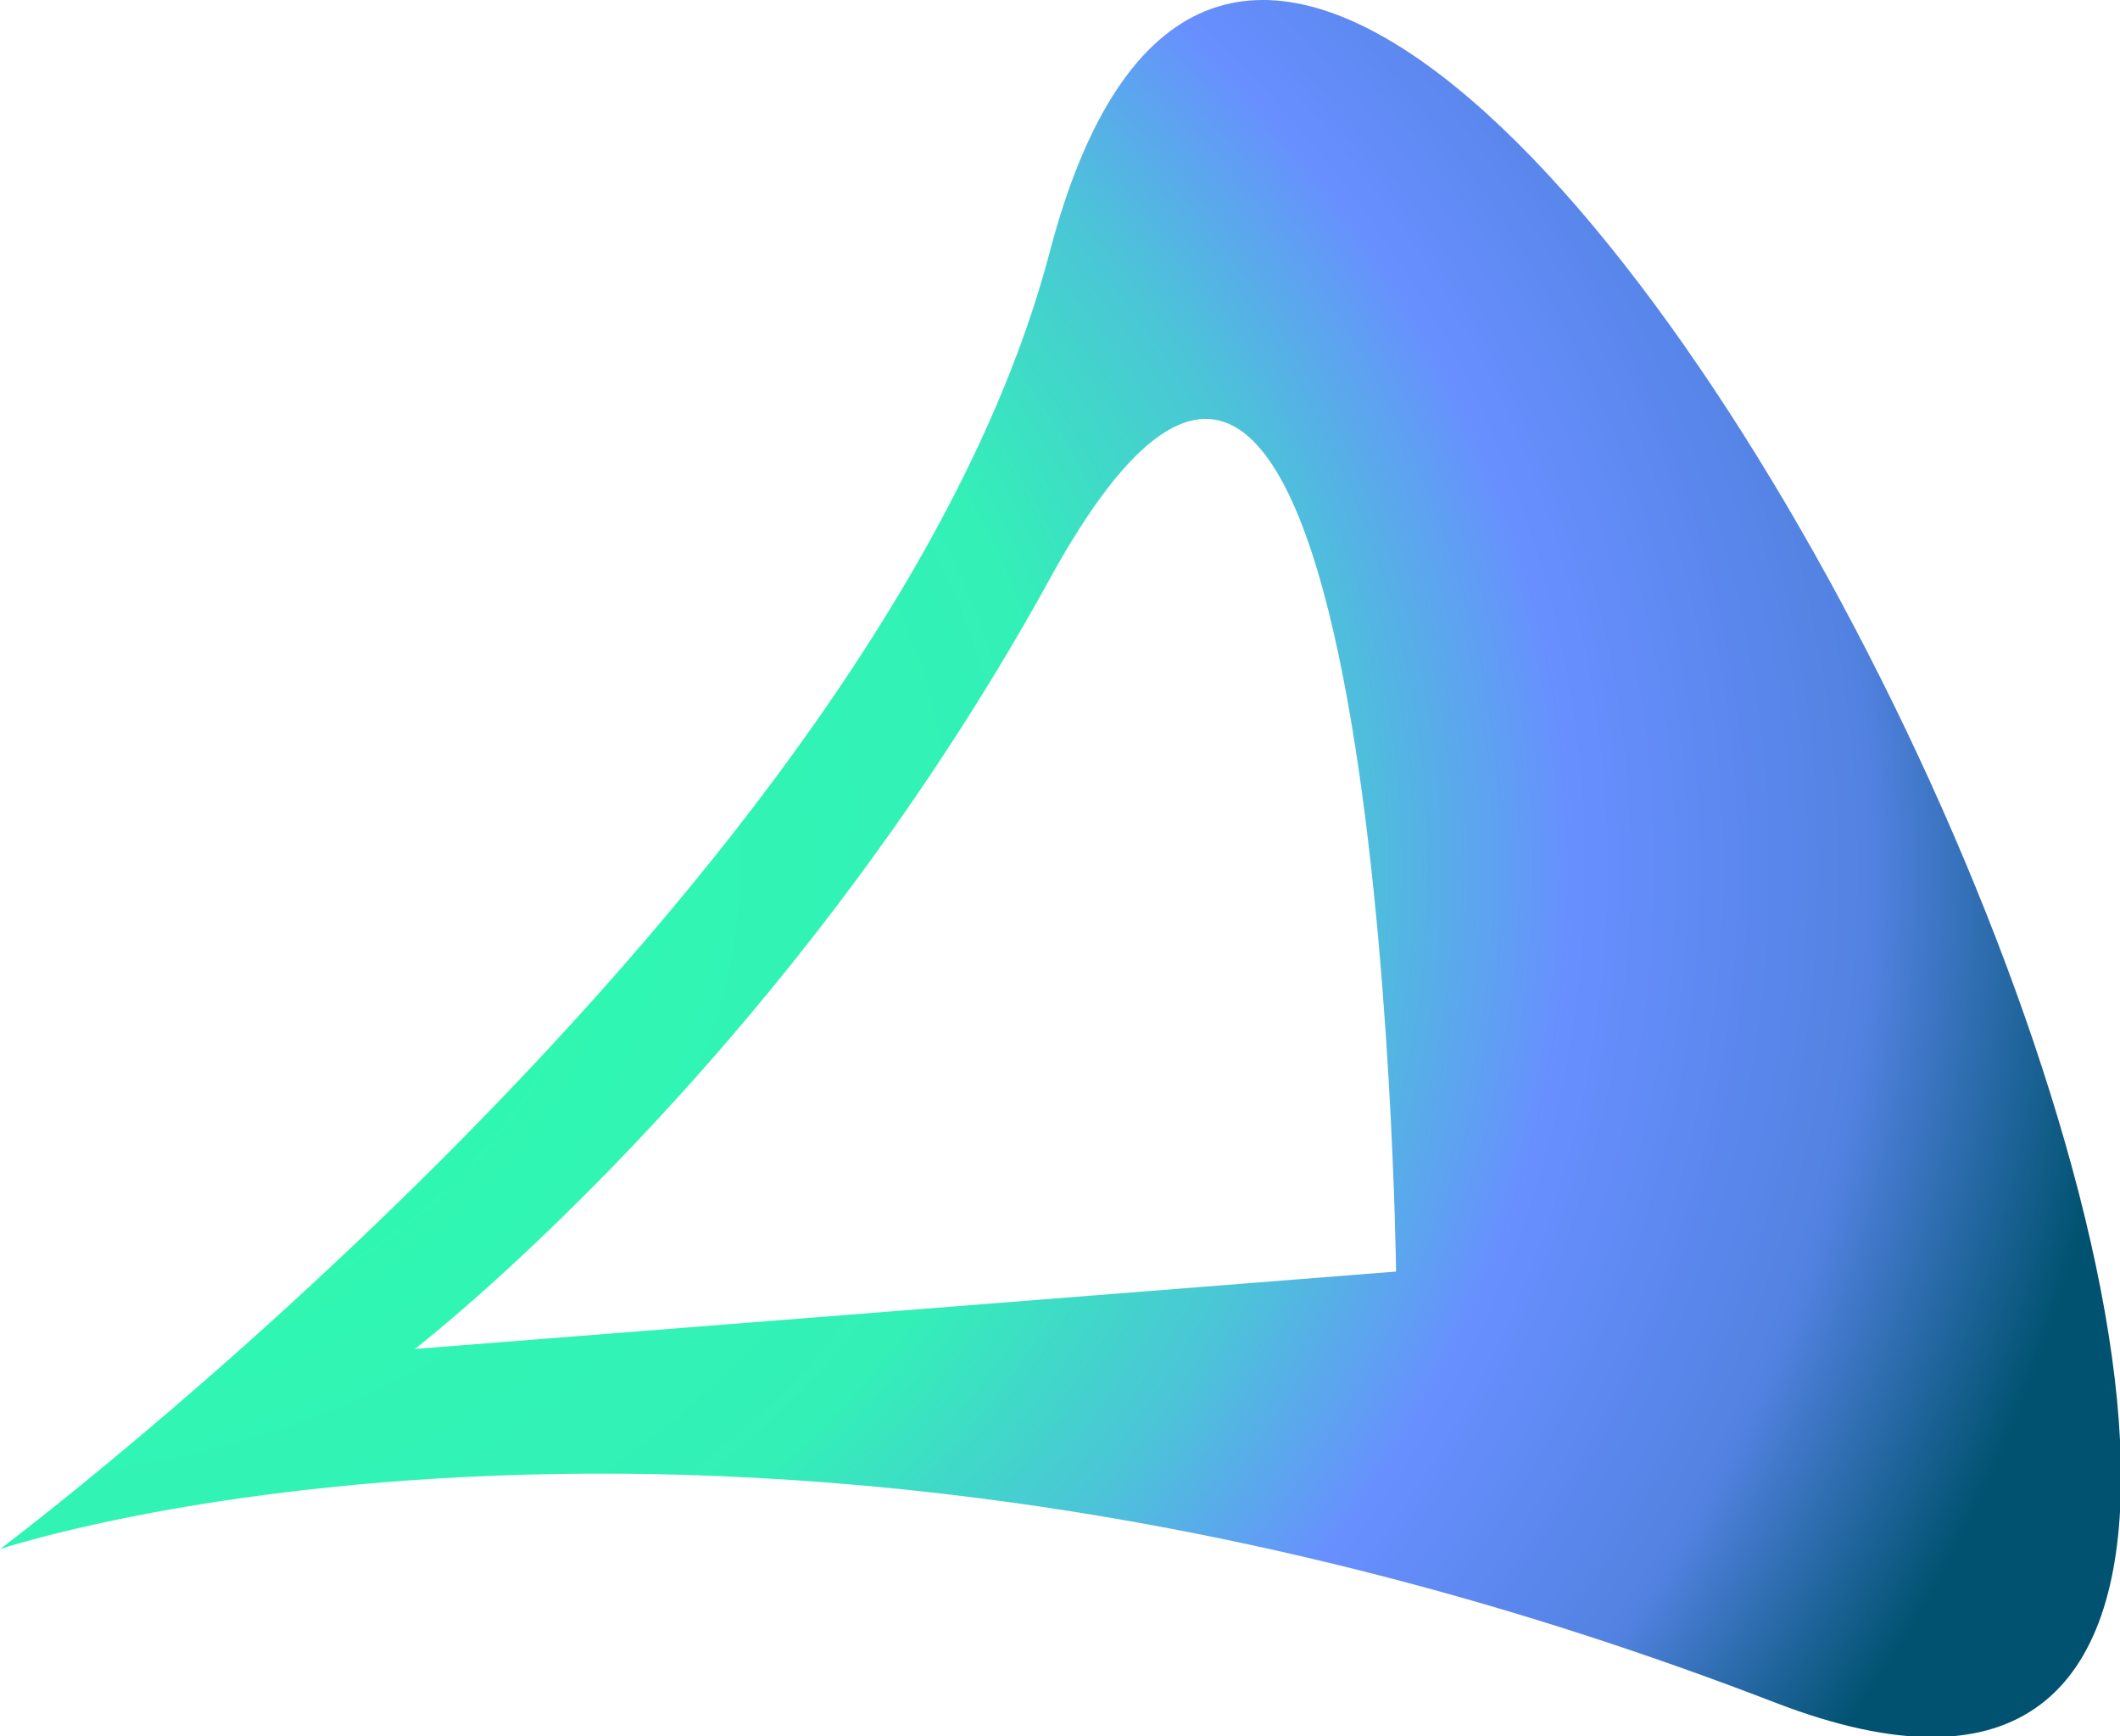
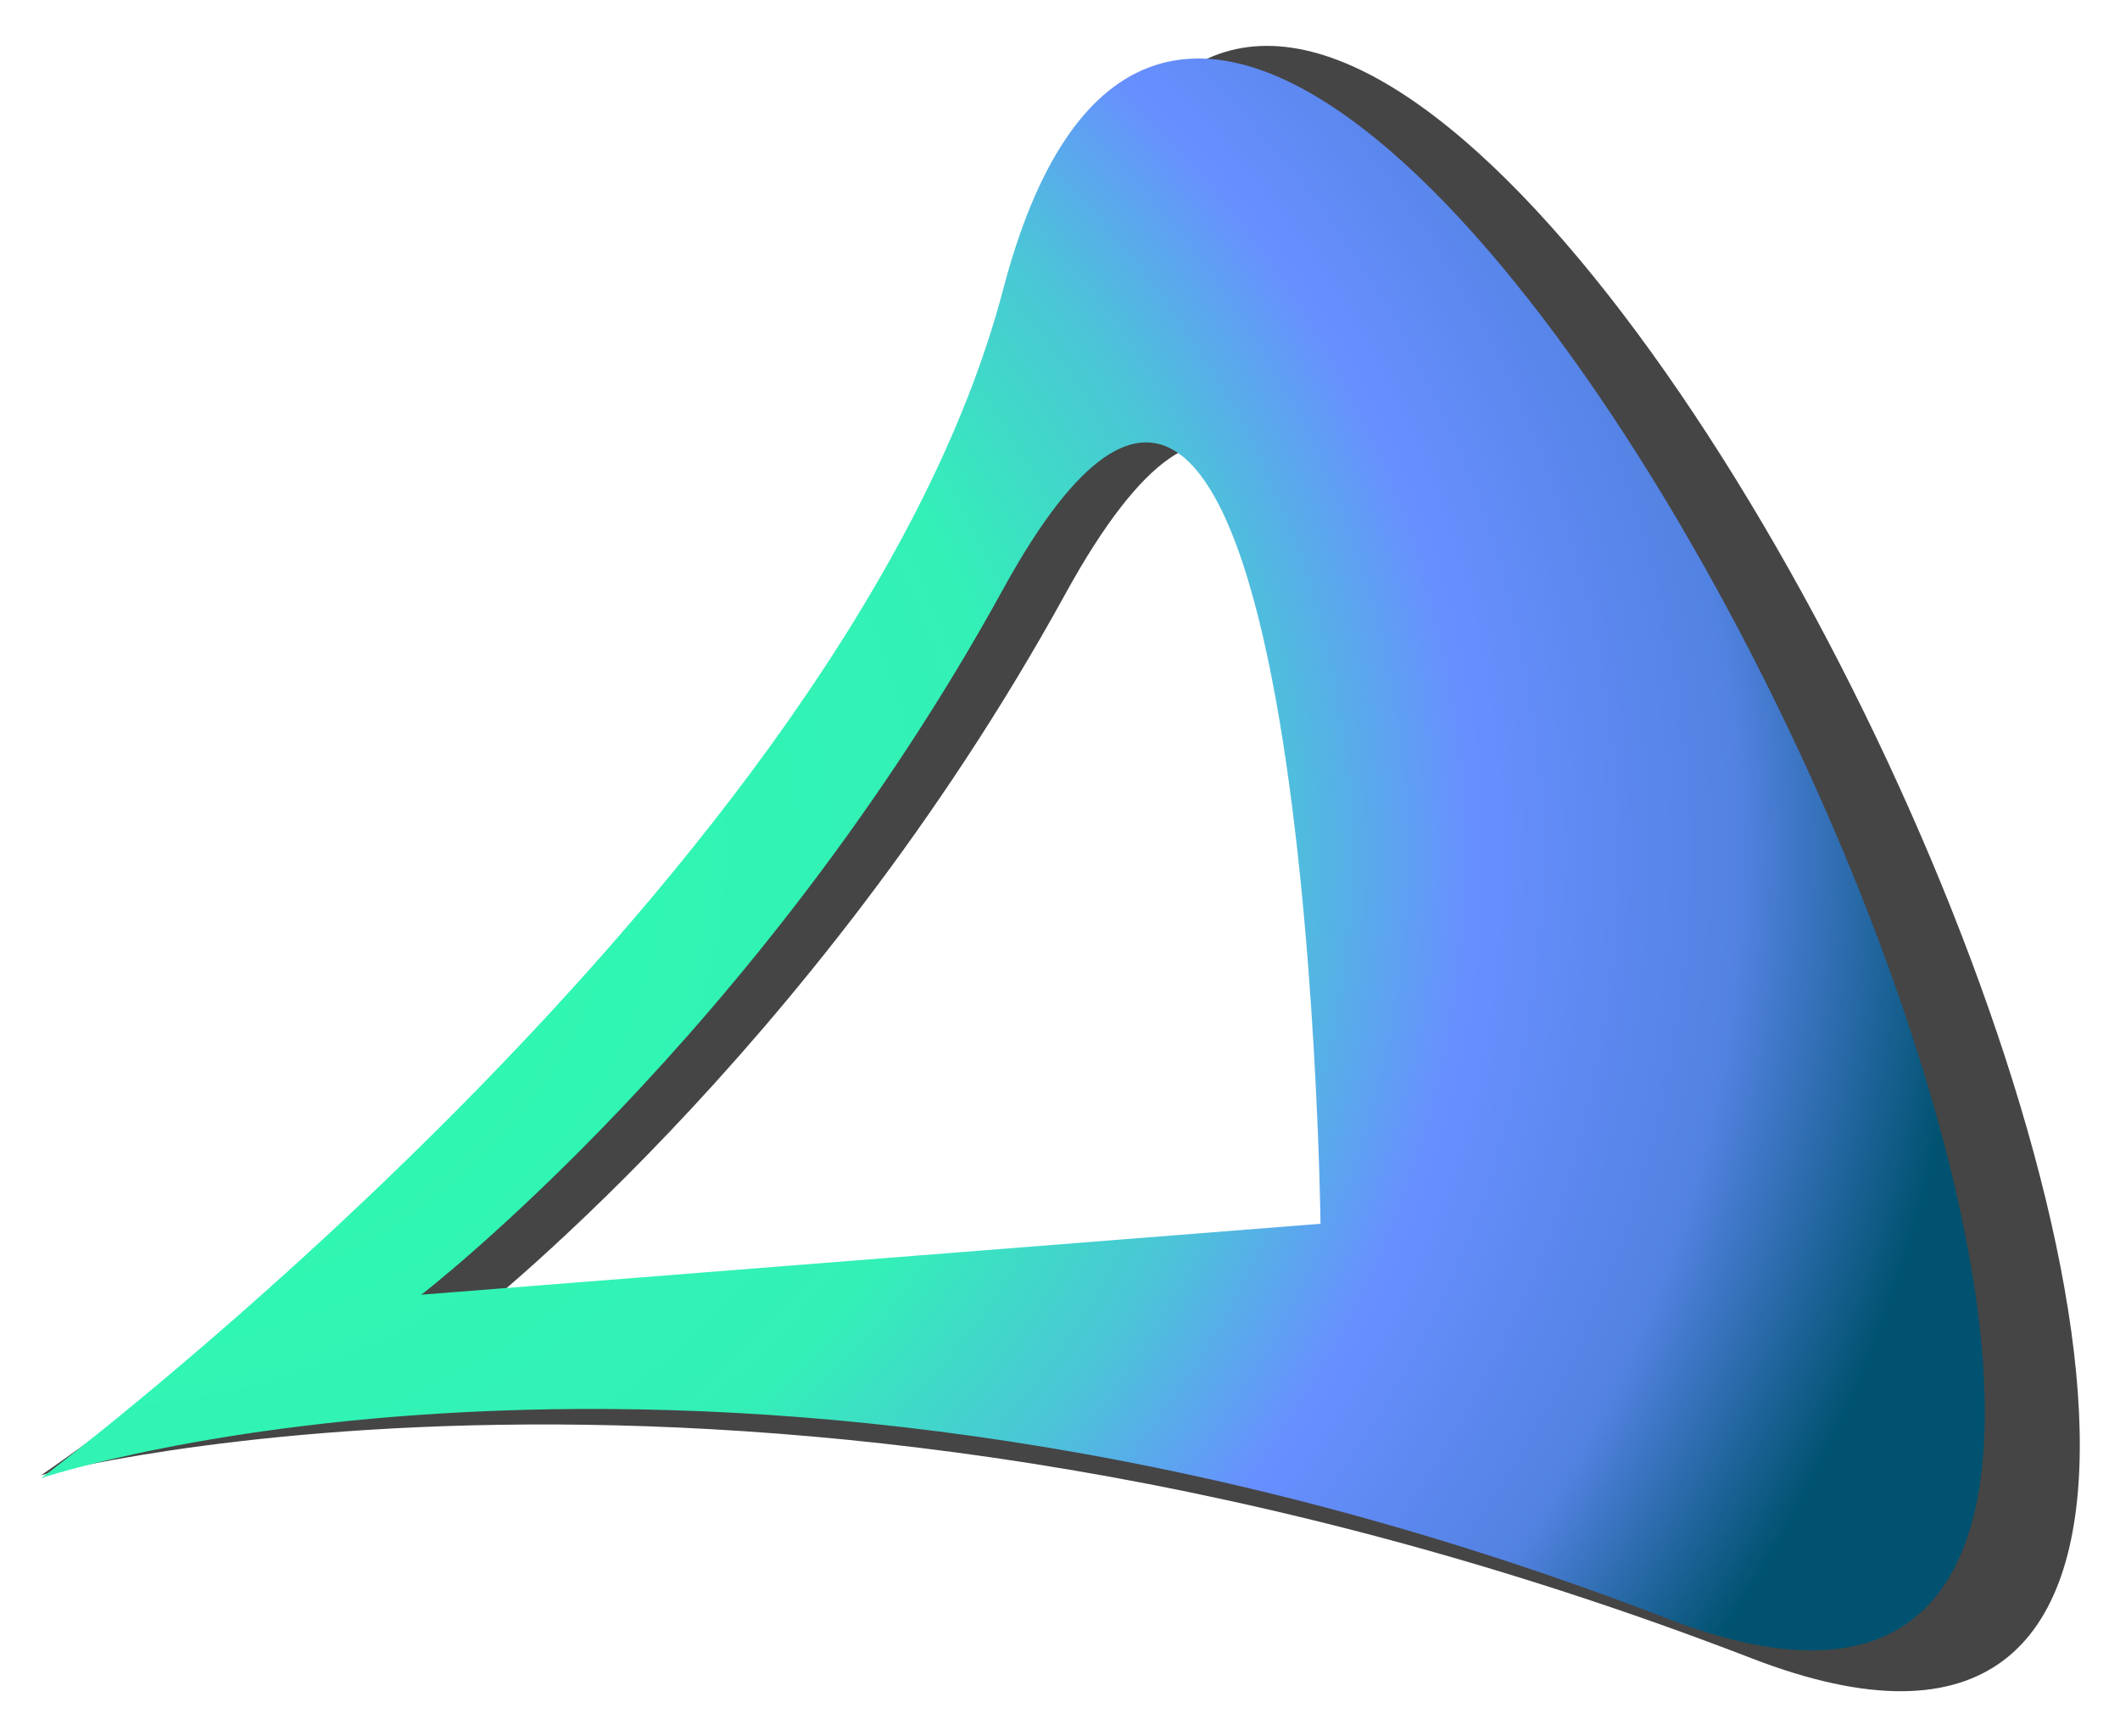
<svg xmlns="http://www.w3.org/2000/svg" width="100%" height="100%" viewBox="0 0 1280 1048" version="1.1" xml:space="preserve" style="fill-rule:evenodd;clip-rule:evenodd;stroke-linejoin:round;stroke-miterlimit:2;">
-   <g transform="matrix(1,0,0,1,-575.304,-726.064)">
-     <path d="M1209.13,878.121C1385.26,207.767 2245.56,1984.85 1647.04,1753.94C1019.9,1511.99 575.304,1661.3 575.304,1661.3C575.304,1661.3 1108.35,1261.71 1209.13,878.121ZM1209.13,1075.57C1409.3,711.468 1418.21,1493.73 1418.21,1493.73L825.759,1540.47C825.759,1540.47 1047.18,1370.15 1209.13,1075.57Z" style="fill:url(#_Radial1);" />
+   <g transform="matrix(1.15345,0,0,1.15345,-126.929,-88.9727)">
+     <g transform="matrix(0.821165,0,0,0.821165,-325.281,-495.067)">
+       <path d="M1209.13,878.121C1385.26,207.767 2245.56,1984.85 1647.04,1753.94C1019.9,1511.99 556.375,1637.1 556.375,1637.1C556.375,1637.1 1108.35,1261.71 1209.13,878.121ZM1209.13,1075.57C1409.3,711.468 1418.21,1493.73 1418.21,1493.73L825.759,1540.47C825.759,1540.47 1047.18,1370.15 1209.13,1075.57Z" style="fill:rgb(69,69,69);" />
+     </g>
+     <g transform="matrix(0.794477,0,0,0.794477,-325.47,-469.072)">
+       <path d="M1209.13,878.121C1385.26,207.767 2245.56,1984.85 1647.04,1753.94C1019.9,1511.99 575.304,1661.3 575.304,1661.3C575.304,1661.3 1108.35,1261.71 1209.13,878.121ZM1209.13,1075.57C1409.3,711.468 1418.21,1493.73 1418.21,1493.73L825.759,1540.47C825.759,1540.47 1047.18,1370.15 1209.13,1075.57Z" style="fill:url(#_Radial1);" />
+     </g>
  </g>
  <defs>
    <radialGradient id="_Radial1" cx="0" cy="0" r="1" gradientUnits="userSpaceOnUse" gradientTransform="matrix(1280.59,0,0,1048.73,575.304,1250.43)">
      <stop offset="0" style="stop-color:rgb(43,255,172);stop-opacity:1" />
      <stop offset="0.5" style="stop-color:rgb(51,240,183);stop-opacity:1" />
      <stop offset="0.63" style="stop-color:rgb(75,197,215);stop-opacity:1" />
      <stop offset="0.74" style="stop-color:rgb(104,143,255);stop-opacity:1" />
      <stop offset="0.88" style="stop-color:rgb(82,130,225);stop-opacity:1" />
      <stop offset="1" style="stop-color:rgb(0,82,112);stop-opacity:1" />
    </radialGradient>
  </defs>
</svg>
